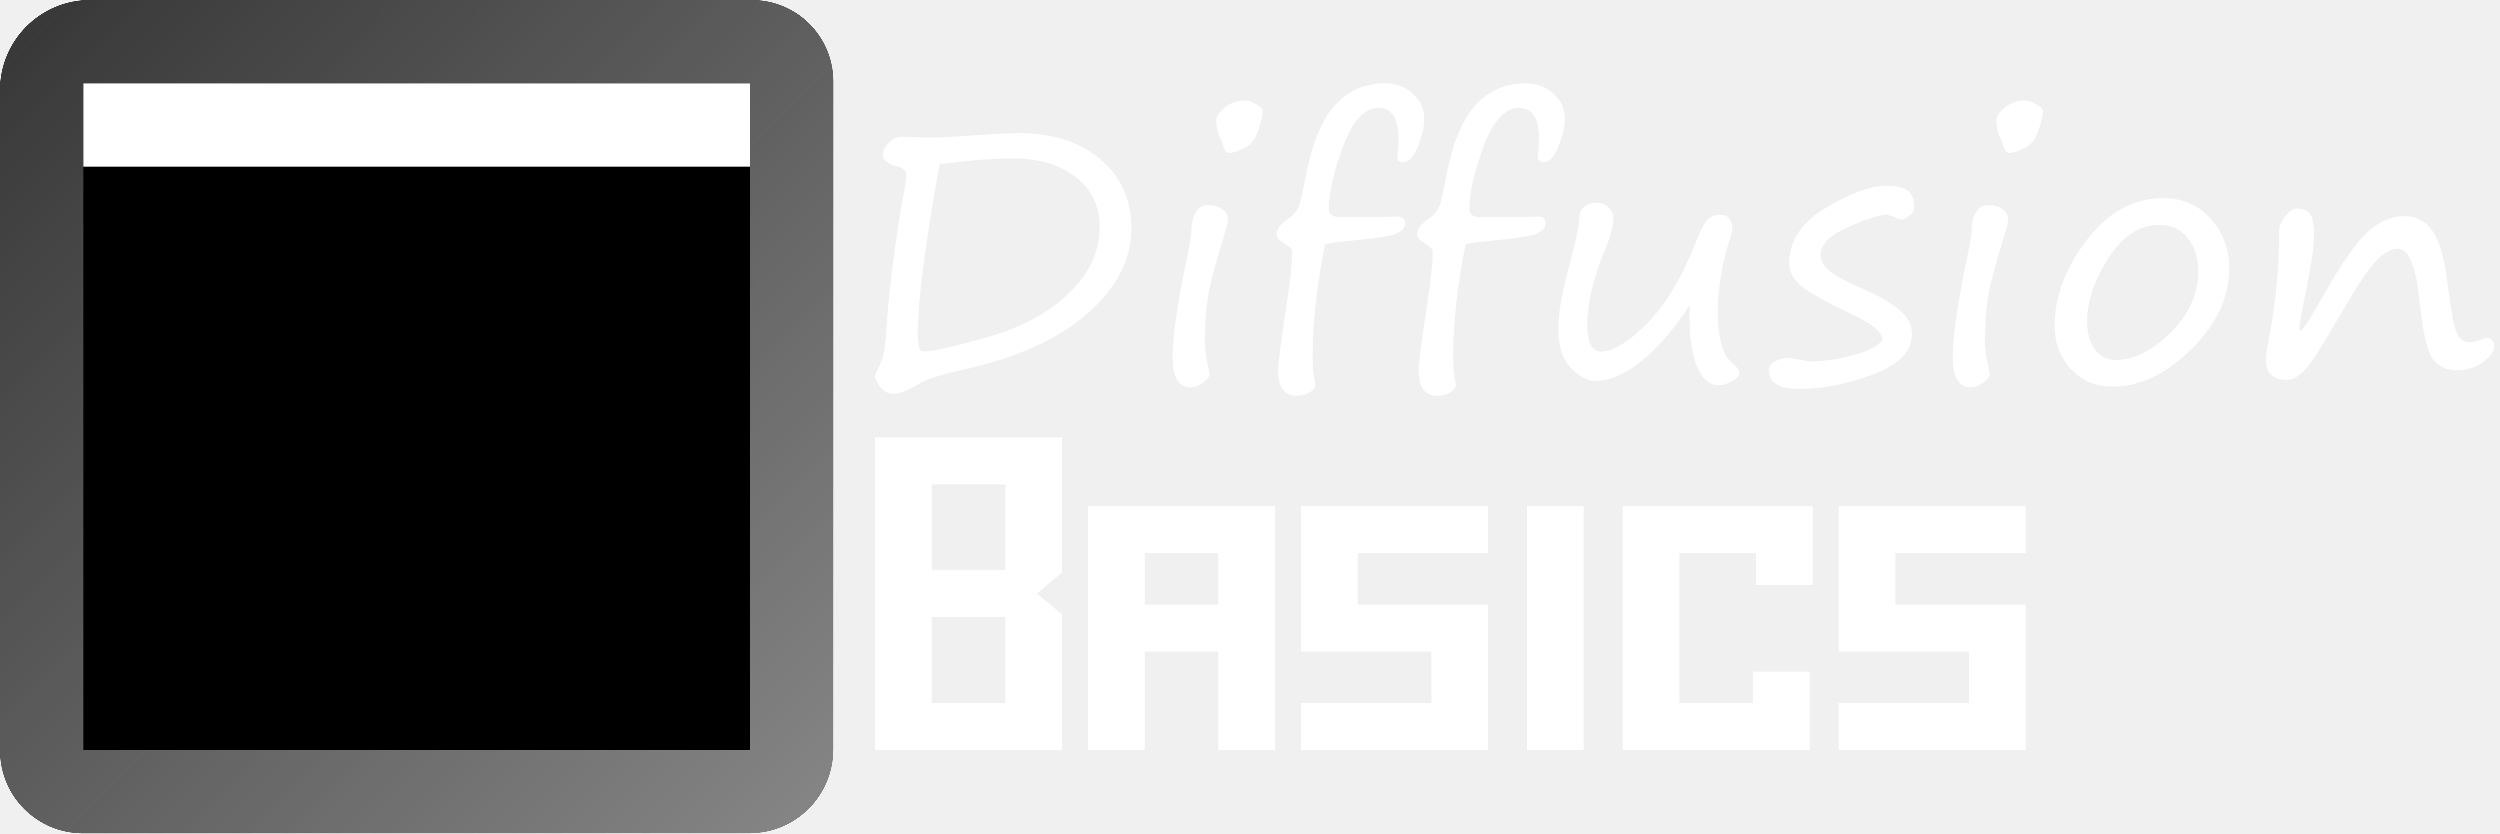
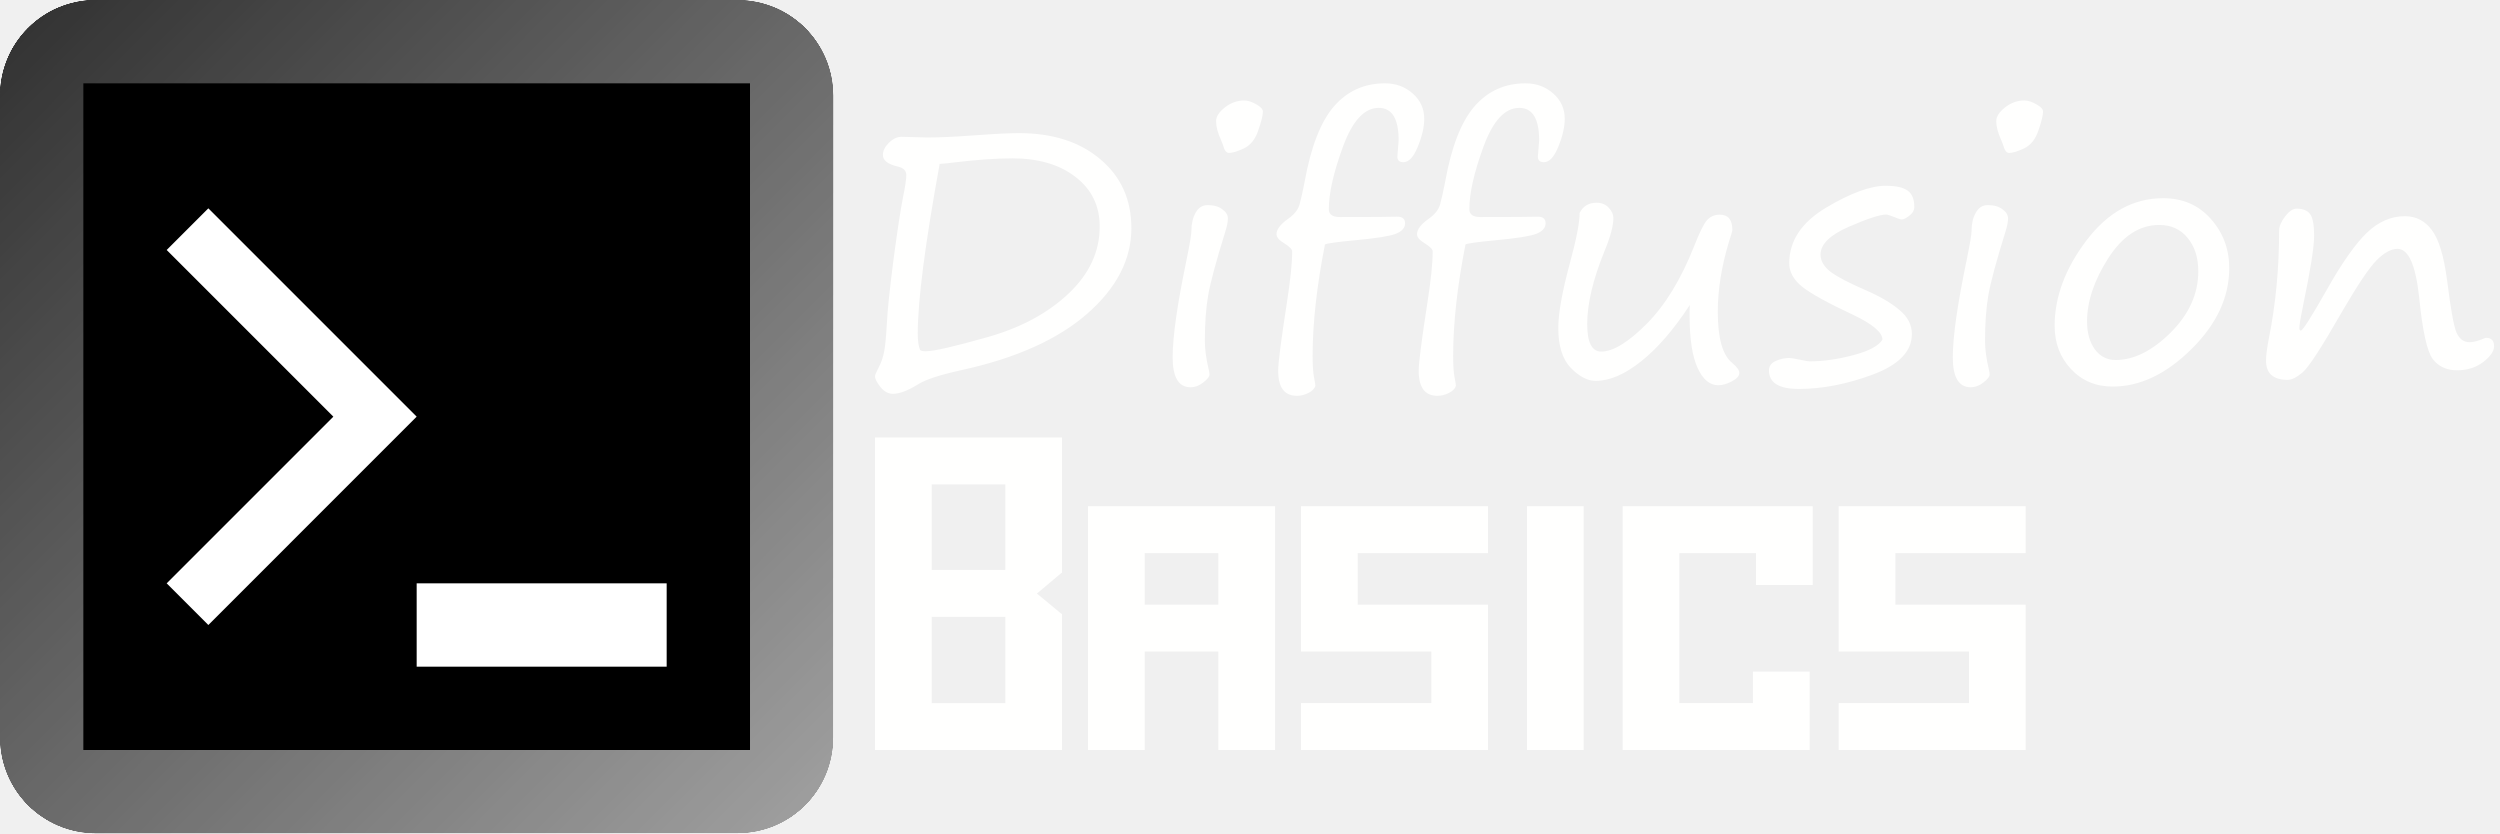
<svg xmlns="http://www.w3.org/2000/svg" xmlns:xlink="http://www.w3.org/1999/xlink" width="600" height="200" viewBox="0 0 158.75 52.917" version="1.1" id="svg1">
  <defs id="defs1">
-     <linearGradient id="linearGradient1">
-       <stop style="stop-color:#f27121;stop-opacity:1;" offset="0" id="stop1" />
-       <stop style="stop-color:#ac00ff;stop-opacity:1;" offset="1" id="stop2" />
+     <filter style="color-interpolation-filters:sRGB" id="filter58" x="0" y="0" width="1" height="1">
+       <feColorMatrix values="1 0 0 0 0 0 1 0 0 0 0 0 1 0 0 -0.21 -0.72 -0.07 2 0 " result="color2" id="feColorMatrix58" />
+     </filter>
+     <linearGradient xlink:href="#linearGradient1-8" id="linearGradient2-3" x1="5.6686105e-09" y1="-0.001" x2="52.917" y2="52.791" gradientUnits="userSpaceOnUse" gradientTransform="translate(-52.91667,-52.91666)" />
+     <linearGradient id="linearGradient1-8">
+       <stop style="stop-color:#b293ff;stop-opacity:1;" offset="0" id="stop1-1" />
+       <stop style="stop-color:#9100ff;stop-opacity:1;" offset="1" id="stop2-8" />
    </linearGradient>
-     <linearGradient xlink:href="#linearGradient1" id="linearGradient2" x1="5.6686105e-09" y1="-0.001" x2="52.917" y2="52.791" gradientUnits="userSpaceOnUse" gradientTransform="translate(-52.91667,-52.91666)" />
-     <filter style="color-interpolation-filters:sRGB" id="filter58" x="0" y="0" width="1" height="1">
-       <feColorMatrix values="1 0 0 0 0 0 1 0 0 0 0 0 1 0 0 -0.21 -0.72 -0.07 2 0 " result="fbSourceGraphic" id="feColorMatrix58" />
-       <feColorMatrix result="fbSourceGraphicAlpha" in="fbSourceGraphic" values="0 0 0 -1 0 0 0 0 -1 0 0 0 0 -1 0 0 0 0 1 0" id="feColorMatrix3" />
-       <feColorMatrix id="feColorMatrix4" values="0.21 0.72 0.07 0 0 0.21 0.72 0.07 0 0 0.21 0.72 0.07 0 0 0 0 0 1 0 " in="fbSourceGraphic" />
-     </filter>
-     <filter style="color-interpolation-filters:sRGB" id="filter2" x="0" y="0" width="1" height="1">
-       <feColorMatrix values="0.21 0.72 0.07 0 0 0.21 0.72 0.07 0 0 0.21 0.72 0.07 0 0 0 0 0 1 0 " id="feColorMatrix2" />
+     <filter style="color-interpolation-filters:sRGB;" id="filter58-3" x="0" y="0" width="1" height="1">
+       <feColorMatrix values="1 0 0 0 0 0 1 0 0 0 0 0 1 0 0 -0.21 -0.72 -0.07 2 0 " result="fbSourceGraphic" id="feColorMatrix58-6" />
+       <feColorMatrix result="fbSourceGraphicAlpha" in="fbSourceGraphic" values="0 0 0 -1 0 0 0 0 -1 0 0 0 0 -1 0 0 0 0 1 0" id="feColorMatrix2" />
+       <feColorMatrix id="feColorMatrix3" values="0.21 0.72 0.07 0 0 0.21 0.72 0.07 0 0 0.21 0.72 0.07 0 0 0 0 0 1 0 " in="fbSourceGraphic" />
    </filter>
  </defs>
  <g id="layer1">
-     <path style="fill:url(#linearGradient2);stroke:none;stroke-width:0.421;stroke-dasharray:none;filter:url(#filter58)" id="rect1" width="52.917" height="52.917" x="-52.917" y="-52.917" transform="scale(-1)" d="M -47.6,-52.917 H -5.254 A 5.254,5.254 45 0 1 0,-47.663 V -5.729 A 5.729,5.729 135 0 1 -5.729,0 H -47.752 a 5.165,5.165 45 0 1 -5.165,-5.165 l 0,-42.434 a 5.317,5.317 135 0 1 5.317,-5.317 z" />
-     <path id="text116" style="font-style:normal;font-variant:normal;font-weight:normal;font-stretch:normal;font-size:22.889px;font-family:'Segoe Print';-inkscape-font-specification:'Segoe Print, Normal';font-variant-ligatures:normal;font-variant-caps:normal;font-variant-numeric:normal;font-variant-east-asian:normal;opacity:1;fill:#ffffff;fill-opacity:1;stroke:none;stroke-width:0.156;stroke-dasharray:none;stroke-opacity:1;filter:url(#filter2)" d="m 84.043,5.537 c -1.252,0 -2.283,0.51 -3.095,1.531 -0.805,1.021 -1.397,2.686 -1.777,4.996 -0.112,0.633 -0.212,1.129 -0.302,1.487 -0.082,0.358 -0.309,0.682 -0.681,0.972 -0.484,0.373 -0.726,0.719 -0.726,1.039 0,0.201 0.16,0.406 0.481,0.614 0.313,0.216 0.469,0.392 0.469,0.526 0,0.782 -0.108,1.929 -0.324,3.442 -0.35,2.466 -0.525,3.964 -0.525,4.493 0,1.11 0.38,1.665 1.14,1.665 0.231,0 0.462,-0.063 0.693,-0.19 0.231,-0.127 0.373,-0.283 0.425,-0.469 0,-0.075 -0.026,-0.257 -0.079,-0.548 -0.06,-0.313 -0.089,-0.793 -0.089,-1.442 0,-2.168 0.25,-4.638 0.749,-7.41 0.142,-0.075 0.752,-0.167 1.833,-0.279 1.267,-0.127 2.086,-0.269 2.459,-0.425 0.38,-0.164 0.57,-0.399 0.57,-0.704 0,-0.305 -0.175,-0.451 -0.525,-0.436 -0.343,0.015 -1.487,0.023 -3.431,0.023 -0.447,0 -0.671,-0.172 -0.671,-0.514 0,-1.073 0.287,-2.462 0.861,-4.169 0.574,-1.714 1.296,-2.571 2.168,-2.571 0.805,0 1.207,0.719 1.207,2.157 l -0.078,1.084 c 0,0.246 0.123,0.369 0.368,0.369 0.328,0 0.619,-0.343 0.872,-1.028 0.261,-0.693 0.391,-1.311 0.391,-1.855 0,-0.671 -0.231,-1.229 -0.693,-1.676 C 85.269,5.765 84.707,5.537 84.043,5.537 Z m 8.528,0 c -1.252,0 -2.284,0.51 -3.096,1.531 -0.805,1.021 -1.397,2.686 -1.777,4.996 -0.112,0.633 -0.212,1.129 -0.302,1.487 -0.082,0.358 -0.309,0.682 -0.682,0.972 -0.484,0.373 -0.726,0.719 -0.726,1.039 0,0.201 0.16,0.406 0.481,0.614 0.313,0.216 0.47,0.392 0.47,0.526 0,0.782 -0.108,1.929 -0.324,3.442 -0.35,2.466 -0.525,3.964 -0.525,4.493 0,1.11 0.38,1.665 1.14,1.665 0.231,0 0.462,-0.063 0.693,-0.19 0.231,-0.127 0.373,-0.283 0.425,-0.469 0,-0.075 -0.026,-0.257 -0.078,-0.548 -0.06,-0.313 -0.089,-0.793 -0.089,-1.442 0,-2.168 0.249,-4.638 0.749,-7.41 0.142,-0.075 0.753,-0.167 1.833,-0.279 1.267,-0.127 2.086,-0.269 2.458,-0.425 0.38,-0.164 0.57,-0.399 0.57,-0.704 0,-0.305 -0.175,-0.451 -0.525,-0.436 -0.343,0.015 -1.487,0.023 -3.431,0.023 -0.447,0 -0.671,-0.172 -0.671,-0.514 0,-1.073 0.287,-2.462 0.861,-4.169 0.574,-1.714 1.296,-2.571 2.168,-2.571 0.805,0 1.207,0.719 1.207,2.157 l -0.079,1.084 c 0,0.246 0.123,0.369 0.369,0.369 0.328,0 0.618,-0.343 0.872,-1.028 0.261,-0.693 0.391,-1.311 0.391,-1.855 0,-0.671 -0.231,-1.229 -0.693,-1.676 C 93.796,5.765 93.234,5.537 92.571,5.537 Z M 75.505,6.677 c -0.432,0 -0.827,0.156 -1.185,0.469 -0.35,0.305 -0.525,0.607 -0.525,0.905 0,0.358 0.101,0.779 0.302,1.263 0.052,0.127 0.093,0.242 0.123,0.346 0.082,0.335 0.201,0.503 0.358,0.503 0.209,0 0.51,-0.101 0.905,-0.302 0.402,-0.209 0.693,-0.607 0.872,-1.196 0.186,-0.589 0.28,-1.006 0.28,-1.252 0,-0.156 -0.134,-0.317 -0.402,-0.481 C 75.963,6.763 75.721,6.677 75.505,6.677 Z m 47.342,0 c -0.432,0 -0.827,0.156 -1.184,0.469 -0.35,0.305 -0.525,0.607 -0.525,0.905 0,0.358 0.101,0.779 0.302,1.263 0.052,0.127 0.093,0.242 0.123,0.346 0.082,0.335 0.201,0.503 0.358,0.503 0.209,0 0.51,-0.101 0.905,-0.302 0.402,-0.209 0.693,-0.607 0.872,-1.196 0.186,-0.589 0.28,-1.006 0.28,-1.252 0,-0.156 -0.134,-0.317 -0.402,-0.481 C 123.305,6.763 123.063,6.677 122.847,6.677 Z M 61.826,8.846 c -0.589,0 -1.475,0.048 -2.66,0.145 -1.192,0.097 -2.153,0.145 -2.884,0.145 l -1.565,-0.045 c -0.276,0 -0.536,0.134 -0.782,0.402 -0.238,0.261 -0.358,0.529 -0.358,0.805 0,0.365 0.306,0.622 0.917,0.771 0.335,0.089 0.503,0.279 0.503,0.57 0,0.268 -0.067,0.76 -0.201,1.476 -0.149,0.82 -0.343,2.213 -0.581,4.18 -0.231,1.96 -0.365,3.379 -0.402,4.258 -0.045,0.887 -0.1,1.501 -0.167,1.844 -0.06,0.343 -0.167,0.682 -0.324,1.017 -0.149,0.313 -0.224,0.507 -0.224,0.581 0,0.179 0.108,0.417 0.324,0.715 0.224,0.305 0.477,0.458 0.76,0.458 0.402,0 0.909,-0.208 1.52,-0.626 0.462,-0.32 1.345,-0.637 2.649,-0.95 3.301,-0.79 5.841,-2.038 7.622,-3.744 1.788,-1.714 2.682,-3.609 2.682,-5.688 0,-1.892 -0.626,-3.416 -1.878,-4.571 C 65.532,9.427 63.882,8.846 61.826,8.846 Z m -0.402,1.676 c 1.594,0 2.876,0.413 3.845,1.24 0.976,0.82 1.464,1.919 1.464,3.297 0,1.662 -0.63,3.144 -1.889,4.448 -1.259,1.304 -2.898,2.269 -4.917,2.895 -2.019,0.626 -3.267,0.939 -3.744,0.939 -0.171,0 -0.287,-0.026 -0.346,-0.078 -0.097,-0.246 -0.146,-0.611 -0.146,-1.095 0,-2.19 0.443,-5.949 1.33,-11.276 0.298,-0.022 0.6,-0.056 0.906,-0.101 1.363,-0.179 2.529,-0.268 3.498,-0.268 z m 53.019,1.821 c -0.939,0 -2.153,0.488 -3.644,1.464 -1.483,0.976 -2.224,2.205 -2.224,3.688 0,0.574 0.264,1.096 0.793,1.565 0.536,0.462 1.561,1.08 3.074,1.855 1.192,0.618 1.788,1.17 1.788,1.654 -0.224,0.41 -0.808,0.752 -1.755,1.028 -0.946,0.276 -1.833,0.414 -2.66,0.414 -0.097,0 -0.298,-0.037 -0.603,-0.111 -0.313,-0.075 -0.525,-0.112 -0.637,-0.112 -0.276,0 -0.551,0.067 -0.827,0.201 -0.268,0.134 -0.402,0.343 -0.402,0.626 0,0.82 0.603,1.23 1.81,1.23 1.431,0 2.932,-0.321 4.504,-0.961 1.572,-0.648 2.358,-1.542 2.358,-2.682 0,-0.618 -0.253,-1.155 -0.76,-1.609 -0.499,-0.462 -1.17,-0.894 -2.012,-1.296 -1.043,-0.492 -1.766,-0.906 -2.168,-1.241 -0.402,-0.343 -0.603,-0.723 -0.603,-1.14 0,-0.685 0.57,-1.3 1.71,-1.844 1.14,-0.544 1.896,-0.815 2.269,-0.815 0.074,0 0.231,0.052 0.47,0.156 0.238,0.112 0.399,0.168 0.48,0.168 0.112,0 0.265,-0.082 0.458,-0.246 0.201,-0.164 0.302,-0.361 0.302,-0.592 0,-0.514 -0.138,-0.876 -0.413,-1.084 -0.268,-0.209 -0.704,-0.313 -1.308,-0.313 z m 16.82,0.827 c -1.803,0 -3.353,0.935 -4.649,2.805 -1.289,1.863 -1.933,3.755 -1.933,5.677 0,1.14 0.331,2.098 0.995,2.873 0.663,0.775 1.505,1.162 2.526,1.162 1.654,0 3.245,-0.827 4.772,-2.481 1.535,-1.654 2.302,-3.45 2.302,-5.387 0,-1.267 -0.372,-2.358 -1.118,-3.274 -0.738,-0.916 -1.702,-1.375 -2.894,-1.375 z m -34.389,0.302 c -0.462,0 -0.801,0.223 -1.017,0.671 0,0.641 -0.197,1.754 -0.592,3.341 -0.469,1.9 -0.704,3.338 -0.704,4.314 0,1.192 0.253,2.075 0.76,2.649 0.514,0.574 1.017,0.861 1.509,0.861 0.857,0 1.784,-0.44 2.783,-1.319 0.998,-0.879 1.975,-2.12 2.928,-3.721 -0.007,0.127 -0.011,0.25 -0.011,0.369 v 0.369 c 0,1.512 0.16,2.656 0.48,3.431 0.32,0.775 0.742,1.162 1.263,1.162 0.246,0 0.518,-0.085 0.816,-0.257 0.305,-0.171 0.458,-0.361 0.458,-0.57 0,-0.171 -0.149,-0.395 -0.447,-0.671 -0.574,-0.514 -0.86,-1.643 -0.86,-3.387 0,-1.453 0.224,-2.995 0.671,-4.627 0.142,-0.462 0.212,-0.734 0.212,-0.816 0,-0.671 -0.253,-1.006 -0.76,-1.006 -0.335,0 -0.604,0.134 -0.805,0.402 -0.194,0.261 -0.447,0.831 -0.76,1.71 -0.797,2.198 -1.755,3.912 -2.872,5.141 -1.118,1.229 -2.038,1.844 -2.761,1.844 -0.566,0 -0.849,-0.611 -0.849,-1.833 0,-1.341 0.347,-2.947 1.04,-4.817 0.365,-0.961 0.548,-1.702 0.548,-2.224 0,-0.238 -0.093,-0.466 -0.28,-0.682 -0.186,-0.224 -0.436,-0.335 -0.749,-0.335 z M 73.281,13.629 c -0.313,0 -0.555,0.168 -0.726,0.503 -0.171,0.328 -0.257,0.727 -0.257,1.196 0,0.238 -0.097,0.875 -0.29,1.911 -0.566,2.965 -0.849,5.133 -0.849,6.504 0,1.326 0.361,1.989 1.084,1.989 0.276,0 0.536,-0.108 0.782,-0.324 0.246,-0.209 0.369,-0.38 0.369,-0.514 0,-0.089 -0.015,-0.201 -0.045,-0.335 -0.156,-0.708 -0.235,-1.345 -0.235,-1.911 0,-1.17 0.067,-2.179 0.201,-3.029 0.134,-0.849 0.48,-2.257 1.039,-4.224 0.104,-0.365 0.157,-0.66 0.157,-0.883 0,-0.224 -0.112,-0.425 -0.335,-0.603 -0.216,-0.186 -0.514,-0.28 -0.894,-0.28 z m 47.342,0 c -0.313,0 -0.555,0.168 -0.726,0.503 -0.171,0.328 -0.257,0.727 -0.257,1.196 0,0.238 -0.097,0.875 -0.29,1.911 -0.566,2.965 -0.849,5.133 -0.849,6.504 0,1.326 0.361,1.989 1.084,1.989 0.276,0 0.536,-0.108 0.782,-0.324 0.246,-0.209 0.369,-0.38 0.369,-0.514 0,-0.089 -0.015,-0.201 -0.044,-0.335 -0.156,-0.708 -0.235,-1.345 -0.235,-1.911 0,-1.17 0.067,-2.179 0.201,-3.029 0.134,-0.849 0.48,-2.257 1.039,-4.224 0.104,-0.365 0.157,-0.66 0.157,-0.883 0,-0.224 -0.112,-0.425 -0.335,-0.603 -0.216,-0.186 -0.514,-0.28 -0.894,-0.28 z m 18.731,0.235 c -0.216,0 -0.447,0.175 -0.693,0.526 -0.238,0.343 -0.358,0.656 -0.358,0.939 0,2.496 -0.205,4.869 -0.615,7.119 -0.119,0.656 -0.179,1.162 -0.179,1.52 0,0.849 0.44,1.274 1.319,1.274 0.238,0 0.536,-0.164 0.894,-0.492 0.365,-0.328 1.166,-1.676 2.403,-4.045 0.939,-1.766 1.635,-2.902 2.09,-3.409 0.462,-0.507 0.887,-0.76 1.274,-0.76 0.671,0 1.11,1.095 1.319,3.286 0.201,2.183 0.473,3.528 0.816,4.035 0.35,0.499 0.842,0.749 1.476,0.749 0.618,0 1.147,-0.183 1.587,-0.548 0.44,-0.373 0.66,-0.723 0.66,-1.051 0,-0.373 -0.161,-0.559 -0.481,-0.559 -0.03,0 -0.074,0.015 -0.134,0.044 -0.35,0.164 -0.641,0.246 -0.872,0.246 -0.365,0 -0.634,-0.223 -0.805,-0.671 -0.164,-0.454 -0.35,-1.602 -0.559,-3.442 -0.194,-1.617 -0.503,-2.731 -0.928,-3.342 -0.417,-0.611 -0.961,-0.917 -1.632,-0.917 -0.842,0 -1.613,0.369 -2.313,1.106 -0.7,0.738 -1.517,2.012 -2.448,3.823 -0.924,1.781 -1.441,2.671 -1.553,2.671 -0.06,0 -0.089,-0.06 -0.089,-0.179 0,-0.209 0.074,-0.7 0.223,-1.475 0.447,-2.347 0.671,-3.896 0.671,-4.649 0,-0.723 -0.082,-1.203 -0.246,-1.442 -0.164,-0.238 -0.44,-0.358 -0.827,-0.358 z m -8.326,1.084 c 0.723,0 1.297,0.287 1.722,0.86 0.432,0.566 0.648,1.308 0.648,2.224 0,1.49 -0.559,2.846 -1.677,4.068 -1.118,1.214 -2.231,1.822 -3.341,1.822 -0.522,0 -0.943,-0.239 -1.263,-0.715 -0.313,-0.477 -0.469,-1.091 -0.469,-1.844 0,-1.334 0.429,-2.734 1.285,-4.202 0.864,-1.475 1.896,-2.213 3.095,-2.213 z M 53.097,29.071 v 3.116 17.649 h 11.349 v -9.063 l -0.026,0.024 -1.497,-1.356 1.497,-1.379 0.026,0.024 V 29.071 Z m 3.442,3.116 h 4.466 v 5.685 h -4.466 z m 9.484,1.451 v 16.198 h 3.442 v -6.541 h 4.466 v 6.541 h 3.442 v -16.198 z m 12.925,0 v 9.657 h 7.907 v 3.425 H 78.948 v 3.116 H 90.296 V 40.179 h -7.907 v -3.425 h 7.907 v -3.116 z m 13.713,0 v 16.198 h 3.442 v -16.198 z m 5.806,0 v 16.198 H 109.815 V 44.627 h -3.441 v 2.093 h -4.466 v -9.966 h 4.65 v 2.117 h 3.442 v -5.233 z m 13.109,0 v 9.657 h 7.907 v 3.425 h -7.907 v 3.116 h 11.349 V 40.179 h -7.908 v -3.425 h 7.908 v -3.116 z m -42.112,3.116 h 4.466 v 3.425 h -4.466 z m -12.925,4.234 h 4.466 v 5.733 h -4.466 z" transform="scale(1.046429,0.9556305)" />
+     <path id="text116" style="font-style:normal;font-variant:normal;font-weight:normal;font-stretch:normal;font-size:22.889px;font-family:'Segoe Print';-inkscape-font-specification:'Segoe Print, Normal';font-variant-ligatures:normal;font-variant-caps:normal;font-variant-numeric:normal;font-variant-east-asian:normal;opacity:1;fill:#fffffe;fill-opacity:1;stroke:none;stroke-width:0.156;stroke-dasharray:none;stroke-opacity:1" d="m 84.043,5.537 c -1.252,0 -2.283,0.51 -3.095,1.531 -0.805,1.021 -1.397,2.686 -1.777,4.996 -0.112,0.633 -0.212,1.129 -0.302,1.487 -0.082,0.358 -0.309,0.682 -0.681,0.972 -0.484,0.373 -0.726,0.719 -0.726,1.039 0,0.201 0.16,0.406 0.481,0.614 0.313,0.216 0.469,0.392 0.469,0.526 0,0.782 -0.108,1.929 -0.324,3.442 -0.35,2.466 -0.525,3.964 -0.525,4.493 0,1.11 0.38,1.665 1.14,1.665 0.231,0 0.462,-0.063 0.693,-0.19 0.231,-0.127 0.373,-0.283 0.425,-0.469 0,-0.075 -0.026,-0.257 -0.079,-0.548 -0.06,-0.313 -0.089,-0.793 -0.089,-1.442 0,-2.168 0.25,-4.638 0.749,-7.41 0.142,-0.075 0.752,-0.167 1.833,-0.279 1.267,-0.127 2.086,-0.269 2.459,-0.425 0.38,-0.164 0.57,-0.399 0.57,-0.704 0,-0.305 -0.175,-0.451 -0.525,-0.436 -0.343,0.015 -1.487,0.023 -3.431,0.023 -0.447,0 -0.671,-0.172 -0.671,-0.514 0,-1.073 0.287,-2.462 0.861,-4.169 0.574,-1.714 1.296,-2.571 2.168,-2.571 0.805,0 1.207,0.719 1.207,2.157 l -0.078,1.084 c 0,0.246 0.123,0.369 0.368,0.369 0.328,0 0.619,-0.343 0.872,-1.028 0.261,-0.693 0.391,-1.311 0.391,-1.855 0,-0.671 -0.231,-1.229 -0.693,-1.676 C 85.269,5.765 84.707,5.537 84.043,5.537 Z m 8.528,0 c -1.252,0 -2.284,0.51 -3.096,1.531 -0.805,1.021 -1.397,2.686 -1.777,4.996 -0.112,0.633 -0.212,1.129 -0.302,1.487 -0.082,0.358 -0.309,0.682 -0.682,0.972 -0.484,0.373 -0.726,0.719 -0.726,1.039 0,0.201 0.16,0.406 0.481,0.614 0.313,0.216 0.47,0.392 0.47,0.526 0,0.782 -0.108,1.929 -0.324,3.442 -0.35,2.466 -0.525,3.964 -0.525,4.493 0,1.11 0.38,1.665 1.14,1.665 0.231,0 0.462,-0.063 0.693,-0.19 0.231,-0.127 0.373,-0.283 0.425,-0.469 0,-0.075 -0.026,-0.257 -0.078,-0.548 -0.06,-0.313 -0.089,-0.793 -0.089,-1.442 0,-2.168 0.249,-4.638 0.749,-7.41 0.142,-0.075 0.753,-0.167 1.833,-0.279 1.267,-0.127 2.086,-0.269 2.458,-0.425 0.38,-0.164 0.57,-0.399 0.57,-0.704 0,-0.305 -0.175,-0.451 -0.525,-0.436 -0.343,0.015 -1.487,0.023 -3.431,0.023 -0.447,0 -0.671,-0.172 -0.671,-0.514 0,-1.073 0.287,-2.462 0.861,-4.169 0.574,-1.714 1.296,-2.571 2.168,-2.571 0.805,0 1.207,0.719 1.207,2.157 l -0.079,1.084 c 0,0.246 0.123,0.369 0.369,0.369 0.328,0 0.618,-0.343 0.872,-1.028 0.261,-0.693 0.391,-1.311 0.391,-1.855 0,-0.671 -0.231,-1.229 -0.693,-1.676 C 93.796,5.765 93.234,5.537 92.571,5.537 Z M 75.505,6.677 c -0.432,0 -0.827,0.156 -1.185,0.469 -0.35,0.305 -0.525,0.607 -0.525,0.905 0,0.358 0.101,0.779 0.302,1.263 0.052,0.127 0.093,0.242 0.123,0.346 0.082,0.335 0.201,0.503 0.358,0.503 0.209,0 0.51,-0.101 0.905,-0.302 0.402,-0.209 0.693,-0.607 0.872,-1.196 0.186,-0.589 0.28,-1.006 0.28,-1.252 0,-0.156 -0.134,-0.317 -0.402,-0.481 C 75.963,6.763 75.721,6.677 75.505,6.677 Z m 47.342,0 c -0.432,0 -0.827,0.156 -1.184,0.469 -0.35,0.305 -0.525,0.607 -0.525,0.905 0,0.358 0.101,0.779 0.302,1.263 0.052,0.127 0.093,0.242 0.123,0.346 0.082,0.335 0.201,0.503 0.358,0.503 0.209,0 0.51,-0.101 0.905,-0.302 0.402,-0.209 0.693,-0.607 0.872,-1.196 0.186,-0.589 0.28,-1.006 0.28,-1.252 0,-0.156 -0.134,-0.317 -0.402,-0.481 C 123.305,6.763 123.063,6.677 122.847,6.677 Z M 61.826,8.846 c -0.589,0 -1.475,0.048 -2.66,0.145 -1.192,0.097 -2.153,0.145 -2.884,0.145 l -1.565,-0.045 c -0.276,0 -0.536,0.134 -0.782,0.402 -0.238,0.261 -0.358,0.529 -0.358,0.805 0,0.365 0.306,0.622 0.917,0.771 0.335,0.089 0.503,0.279 0.503,0.57 0,0.268 -0.067,0.76 -0.201,1.476 -0.149,0.82 -0.343,2.213 -0.581,4.18 -0.231,1.96 -0.365,3.379 -0.402,4.258 -0.045,0.887 -0.1,1.501 -0.167,1.844 -0.06,0.343 -0.167,0.682 -0.324,1.017 -0.149,0.313 -0.224,0.507 -0.224,0.581 0,0.179 0.108,0.417 0.324,0.715 0.224,0.305 0.477,0.458 0.76,0.458 0.402,0 0.909,-0.208 1.52,-0.626 0.462,-0.32 1.345,-0.637 2.649,-0.95 3.301,-0.79 5.841,-2.038 7.622,-3.744 1.788,-1.714 2.682,-3.609 2.682,-5.688 0,-1.892 -0.626,-3.416 -1.878,-4.571 C 65.532,9.427 63.882,8.846 61.826,8.846 Z m -0.402,1.676 c 1.594,0 2.876,0.413 3.845,1.24 0.976,0.82 1.464,1.919 1.464,3.297 0,1.662 -0.63,3.144 -1.889,4.448 -1.259,1.304 -2.898,2.269 -4.917,2.895 -2.019,0.626 -3.267,0.939 -3.744,0.939 -0.171,0 -0.287,-0.026 -0.346,-0.078 -0.097,-0.246 -0.146,-0.611 -0.146,-1.095 0,-2.19 0.443,-5.949 1.33,-11.276 0.298,-0.022 0.6,-0.056 0.906,-0.101 1.363,-0.179 2.529,-0.268 3.498,-0.268 z m 53.019,1.821 c -0.939,0 -2.153,0.488 -3.644,1.464 -1.483,0.976 -2.224,2.205 -2.224,3.688 0,0.574 0.264,1.096 0.793,1.565 0.536,0.462 1.561,1.08 3.074,1.855 1.192,0.618 1.788,1.17 1.788,1.654 -0.224,0.41 -0.808,0.752 -1.755,1.028 -0.946,0.276 -1.833,0.414 -2.66,0.414 -0.097,0 -0.298,-0.037 -0.603,-0.111 -0.313,-0.075 -0.525,-0.112 -0.637,-0.112 -0.276,0 -0.551,0.067 -0.827,0.201 -0.268,0.134 -0.402,0.343 -0.402,0.626 0,0.82 0.603,1.23 1.81,1.23 1.431,0 2.932,-0.321 4.504,-0.961 1.572,-0.648 2.358,-1.542 2.358,-2.682 0,-0.618 -0.253,-1.155 -0.76,-1.609 -0.499,-0.462 -1.17,-0.894 -2.012,-1.296 -1.043,-0.492 -1.766,-0.906 -2.168,-1.241 -0.402,-0.343 -0.603,-0.723 -0.603,-1.14 0,-0.685 0.57,-1.3 1.71,-1.844 1.14,-0.544 1.896,-0.815 2.269,-0.815 0.074,0 0.231,0.052 0.47,0.156 0.238,0.112 0.399,0.168 0.48,0.168 0.112,0 0.265,-0.082 0.458,-0.246 0.201,-0.164 0.302,-0.361 0.302,-0.592 0,-0.514 -0.138,-0.876 -0.413,-1.084 -0.268,-0.209 -0.704,-0.313 -1.308,-0.313 z m 16.82,0.827 c -1.803,0 -3.353,0.935 -4.649,2.805 -1.289,1.863 -1.933,3.755 -1.933,5.677 0,1.14 0.331,2.098 0.995,2.873 0.663,0.775 1.505,1.162 2.526,1.162 1.654,0 3.245,-0.827 4.772,-2.481 1.535,-1.654 2.302,-3.45 2.302,-5.387 0,-1.267 -0.372,-2.358 -1.118,-3.274 -0.738,-0.916 -1.702,-1.375 -2.894,-1.375 z m -34.389,0.302 c -0.462,0 -0.801,0.223 -1.017,0.671 0,0.641 -0.197,1.754 -0.592,3.341 -0.469,1.9 -0.704,3.338 -0.704,4.314 0,1.192 0.253,2.075 0.76,2.649 0.514,0.574 1.017,0.861 1.509,0.861 0.857,0 1.784,-0.44 2.783,-1.319 0.998,-0.879 1.975,-2.12 2.928,-3.721 -0.007,0.127 -0.011,0.25 -0.011,0.369 v 0.369 c 0,1.512 0.16,2.656 0.48,3.431 0.32,0.775 0.742,1.162 1.263,1.162 0.246,0 0.518,-0.085 0.816,-0.257 0.305,-0.171 0.458,-0.361 0.458,-0.57 0,-0.171 -0.149,-0.395 -0.447,-0.671 -0.574,-0.514 -0.86,-1.643 -0.86,-3.387 0,-1.453 0.224,-2.995 0.671,-4.627 0.142,-0.462 0.212,-0.734 0.212,-0.816 0,-0.671 -0.253,-1.006 -0.76,-1.006 -0.335,0 -0.604,0.134 -0.805,0.402 -0.194,0.261 -0.447,0.831 -0.76,1.71 -0.797,2.198 -1.755,3.912 -2.872,5.141 -1.118,1.229 -2.038,1.844 -2.761,1.844 -0.566,0 -0.849,-0.611 -0.849,-1.833 0,-1.341 0.347,-2.947 1.04,-4.817 0.365,-0.961 0.548,-1.702 0.548,-2.224 0,-0.238 -0.093,-0.466 -0.28,-0.682 -0.186,-0.224 -0.436,-0.335 -0.749,-0.335 z M 73.281,13.629 c -0.313,0 -0.555,0.168 -0.726,0.503 -0.171,0.328 -0.257,0.727 -0.257,1.196 0,0.238 -0.097,0.875 -0.29,1.911 -0.566,2.965 -0.849,5.133 -0.849,6.504 0,1.326 0.361,1.989 1.084,1.989 0.276,0 0.536,-0.108 0.782,-0.324 0.246,-0.209 0.369,-0.38 0.369,-0.514 0,-0.089 -0.015,-0.201 -0.045,-0.335 -0.156,-0.708 -0.235,-1.345 -0.235,-1.911 0,-1.17 0.067,-2.179 0.201,-3.029 0.134,-0.849 0.48,-2.257 1.039,-4.224 0.104,-0.365 0.157,-0.66 0.157,-0.883 0,-0.224 -0.112,-0.425 -0.335,-0.603 -0.216,-0.186 -0.514,-0.28 -0.894,-0.28 z m 47.342,0 c -0.313,0 -0.555,0.168 -0.726,0.503 -0.171,0.328 -0.257,0.727 -0.257,1.196 0,0.238 -0.097,0.875 -0.29,1.911 -0.566,2.965 -0.849,5.133 -0.849,6.504 0,1.326 0.361,1.989 1.084,1.989 0.276,0 0.536,-0.108 0.782,-0.324 0.246,-0.209 0.369,-0.38 0.369,-0.514 0,-0.089 -0.015,-0.201 -0.044,-0.335 -0.156,-0.708 -0.235,-1.345 -0.235,-1.911 0,-1.17 0.067,-2.179 0.201,-3.029 0.134,-0.849 0.48,-2.257 1.039,-4.224 0.104,-0.365 0.157,-0.66 0.157,-0.883 0,-0.224 -0.112,-0.425 -0.335,-0.603 -0.216,-0.186 -0.514,-0.28 -0.894,-0.28 z m 18.731,0.235 c -0.216,0 -0.447,0.175 -0.693,0.526 -0.238,0.343 -0.358,0.656 -0.358,0.939 0,2.496 -0.205,4.869 -0.615,7.119 -0.119,0.656 -0.179,1.162 -0.179,1.52 0,0.849 0.44,1.274 1.319,1.274 0.238,0 0.536,-0.164 0.894,-0.492 0.365,-0.328 1.166,-1.676 2.403,-4.045 0.939,-1.766 1.635,-2.902 2.09,-3.409 0.462,-0.507 0.887,-0.76 1.274,-0.76 0.671,0 1.11,1.095 1.319,3.286 0.201,2.183 0.473,3.528 0.816,4.035 0.35,0.499 0.842,0.749 1.476,0.749 0.618,0 1.147,-0.183 1.587,-0.548 0.44,-0.373 0.66,-0.723 0.66,-1.051 0,-0.373 -0.161,-0.559 -0.481,-0.559 -0.03,0 -0.074,0.015 -0.134,0.044 -0.35,0.164 -0.641,0.246 -0.872,0.246 -0.365,0 -0.634,-0.223 -0.805,-0.671 -0.164,-0.454 -0.35,-1.602 -0.559,-3.442 -0.194,-1.617 -0.503,-2.731 -0.928,-3.342 -0.417,-0.611 -0.961,-0.917 -1.632,-0.917 -0.842,0 -1.613,0.369 -2.313,1.106 -0.7,0.738 -1.517,2.012 -2.448,3.823 -0.924,1.781 -1.441,2.671 -1.553,2.671 -0.06,0 -0.089,-0.06 -0.089,-0.179 0,-0.209 0.074,-0.7 0.223,-1.475 0.447,-2.347 0.671,-3.896 0.671,-4.649 0,-0.723 -0.082,-1.203 -0.246,-1.442 -0.164,-0.238 -0.44,-0.358 -0.827,-0.358 z m -8.326,1.084 c 0.723,0 1.297,0.287 1.722,0.86 0.432,0.566 0.648,1.308 0.648,2.224 0,1.49 -0.559,2.846 -1.677,4.068 -1.118,1.214 -2.231,1.822 -3.341,1.822 -0.522,0 -0.943,-0.239 -1.263,-0.715 -0.313,-0.477 -0.469,-1.091 -0.469,-1.844 0,-1.334 0.429,-2.734 1.285,-4.202 0.864,-1.475 1.896,-2.213 3.095,-2.213 z M 53.097,29.071 v 3.116 17.649 h 11.349 v -9.063 l -0.026,0.024 -1.497,-1.356 1.497,-1.379 0.026,0.024 V 29.071 Z m 3.442,3.116 h 4.466 v 5.685 h -4.466 z m 9.484,1.451 v 16.198 h 3.442 v -6.541 h 4.466 v 6.541 h 3.442 v -16.198 z m 12.925,0 v 9.657 h 7.907 v 3.425 H 78.948 v 3.116 H 90.296 V 40.179 h -7.907 v -3.425 h 7.907 v -3.116 z m 13.713,0 v 16.198 h 3.442 v -16.198 z m 5.806,0 v 16.198 H 109.815 V 44.627 h -3.441 v 2.093 h -4.466 v -9.966 h 4.65 v 2.117 h 3.442 v -5.233 z m 13.109,0 v 9.657 h 7.907 v 3.425 h -7.907 v 3.116 h 11.349 V 40.179 h -7.908 v -3.425 h 7.908 v -3.116 z m -42.112,3.116 h 4.466 v 3.425 h -4.466 z m -12.925,4.234 h 4.466 v 5.733 h -4.466 z" transform="scale(1.046429,0.9556305)" />
+     <path style="fill:url(#linearGradient2-3);stroke:none;stroke-width:0.421;stroke-dasharray:none;filter:url(#filter58-3)" id="rect1-1" width="52.917" height="52.917" x="-52.917" y="-52.917" transform="scale(-1)" d="M -46.836,-52.917 H -6.08 C -2.712,-52.917 0,-50.205 0,-46.836 V -6.08 C 0,-2.712 -2.712,0 -6.08,0 H -46.836 c -3.369,0 -6.08,-2.712 -6.08,-6.08 V -46.836 c 0,-3.369 2.712,-6.08 6.08,-6.08 z" ry="6.08" />
  </g>
  <g id="layer2">
    <path style="opacity:1;fill:#000000;stroke:none;stroke-width:0.235;stroke-dasharray:none;stroke-opacity:1" id="rect2" width="42.333" height="42.333" x="5.292" y="5.292" d="M 5.292,5.292 H 47.625 V 47.625 H 5.292 Z" />
-     <rect style="fill:#ffffff;fill-opacity:1;stroke-width:0.191" id="rect2-6" width="42.333" height="5.292" x="5.292" y="5.292" />
+     <rect style="fill:#ffffff;fill-opacity:1;stroke-width:0.127" id="rect3" width="15.875" height="5.292" x="26.458" y="37.042" />
+     <path style="fill:#ffffff;fill-opacity:1;stroke-width:0.265" d="M 13.229,13.229 26.458,26.458 13.229,39.688 10.583,37.042 21.167,26.458 10.583,15.875" id="path6" />
  </g>
</svg>
